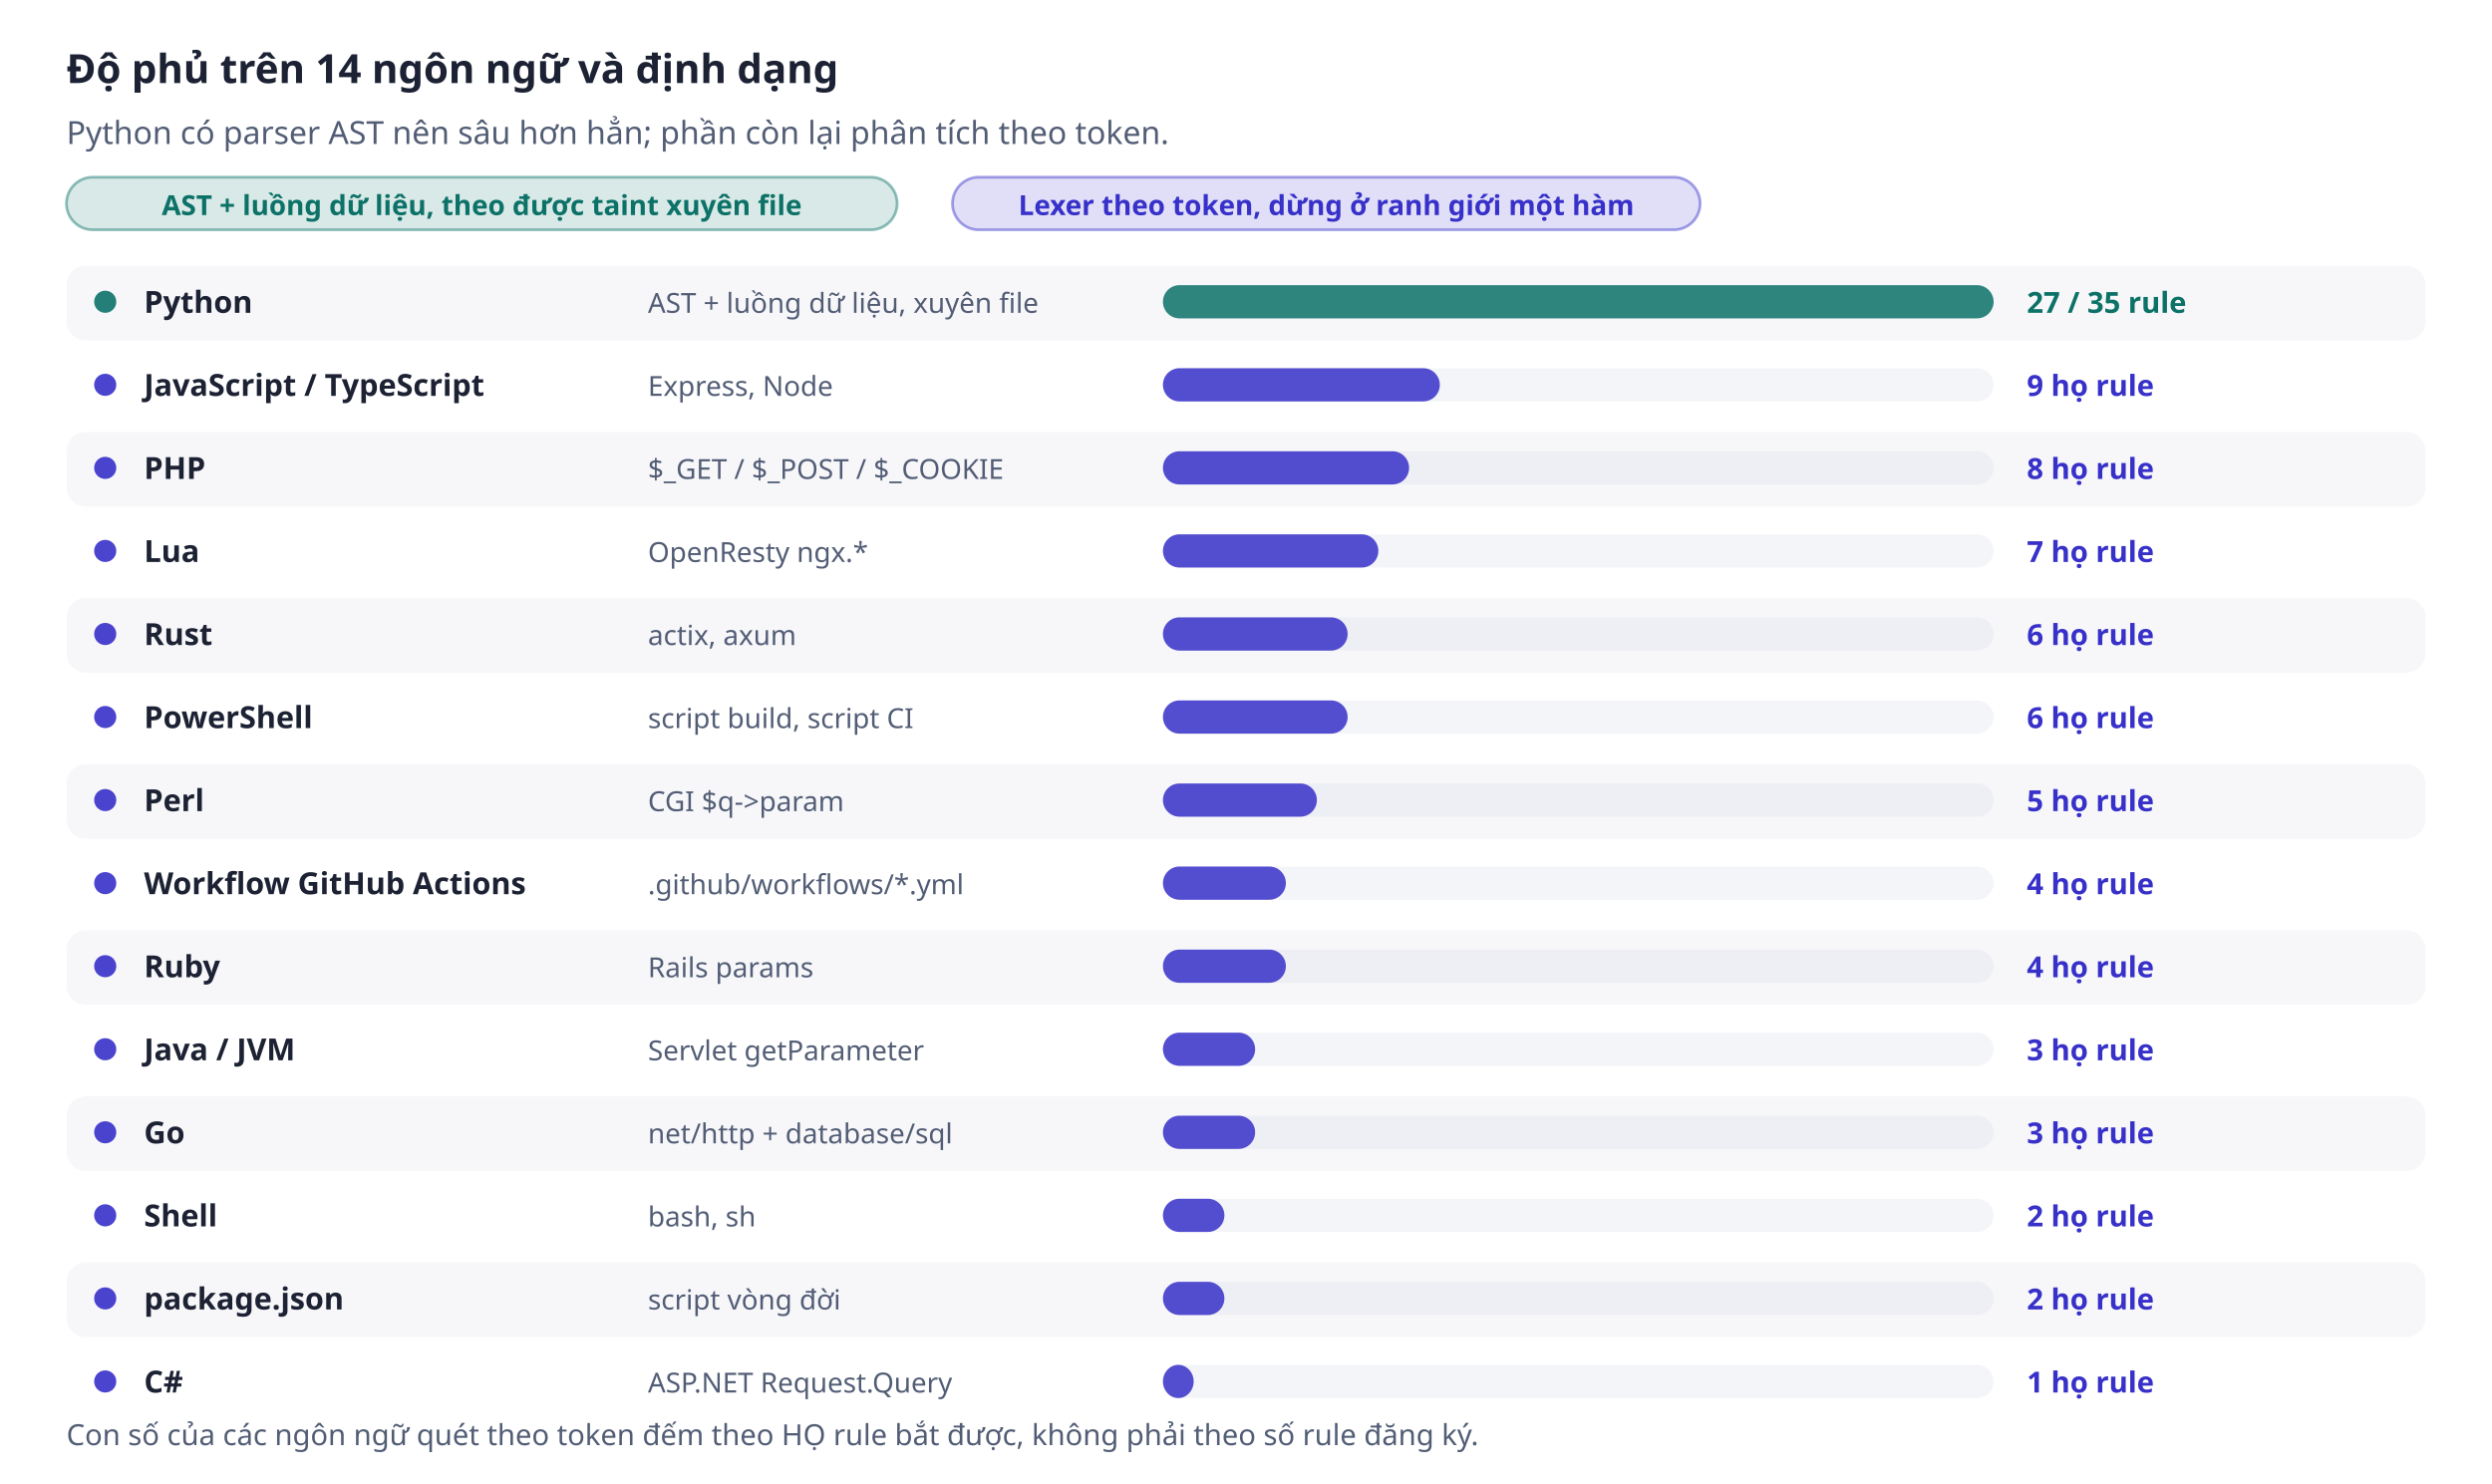
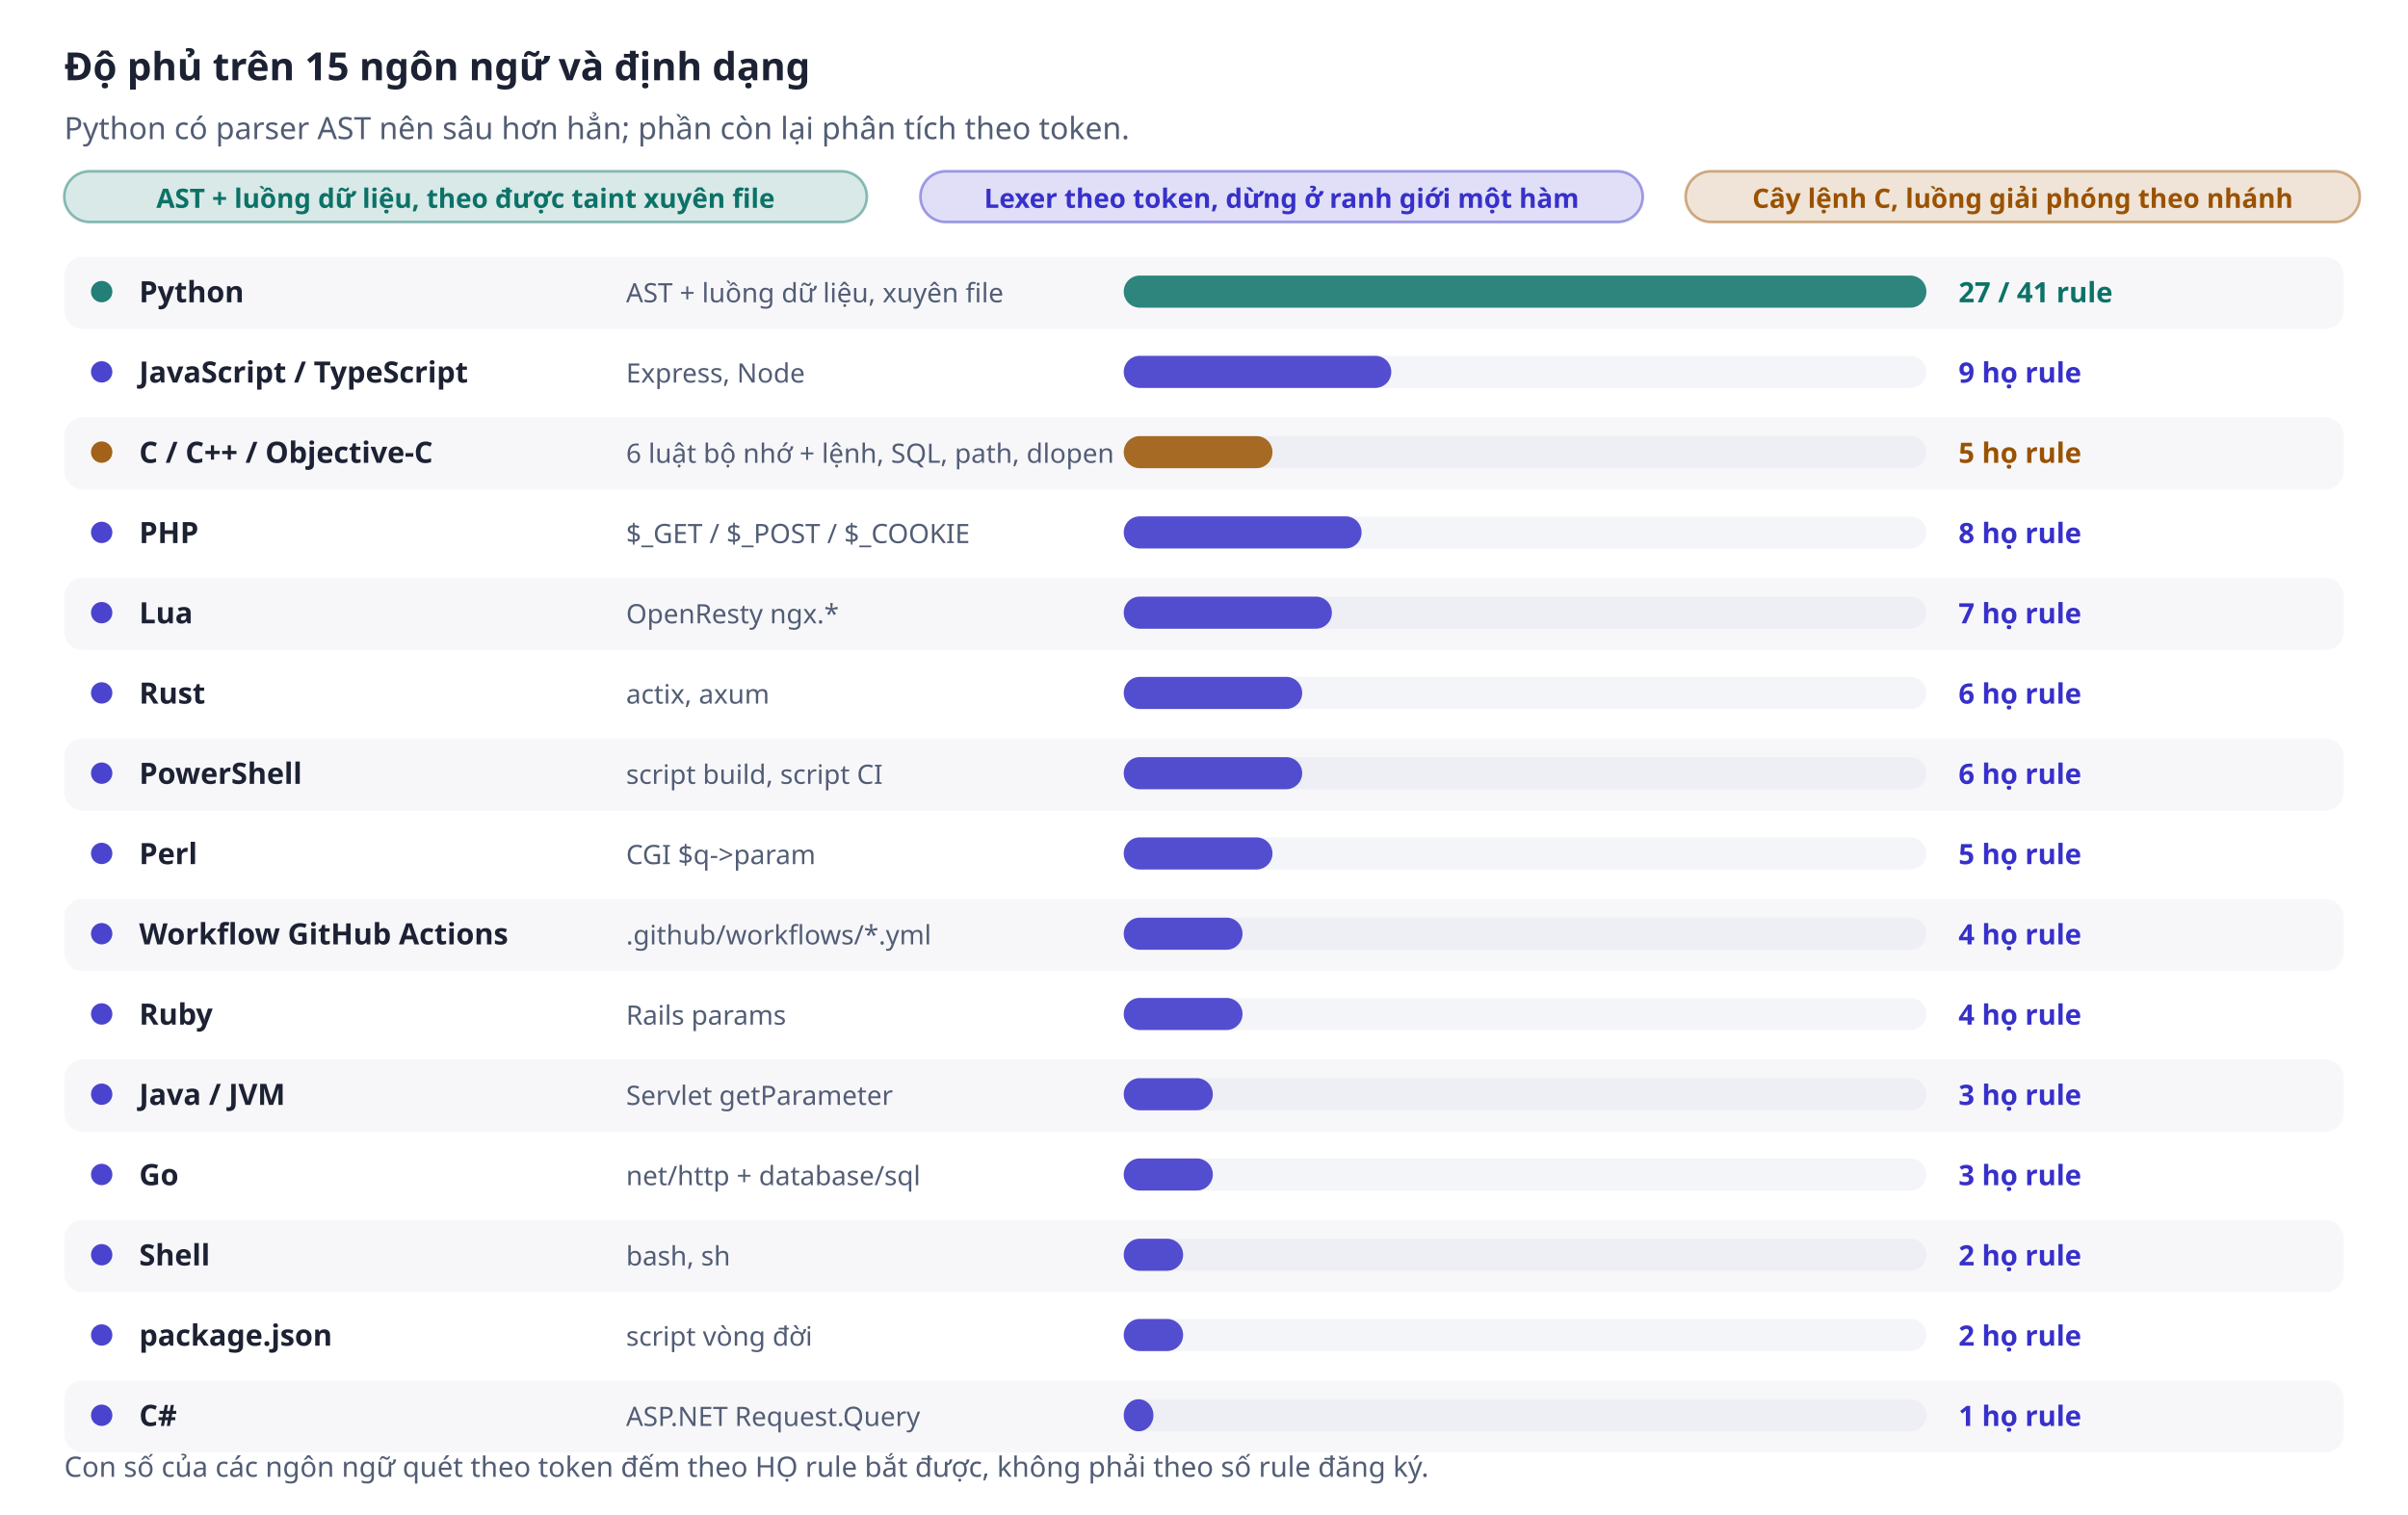
- <svg xmlns="http://www.w3.org/2000/svg" viewBox="0 0 900 536" width="900" height="536" role="img">
+ <svg xmlns="http://www.w3.org/2000/svg" viewBox="0 0 900 566" width="900" height="566" role="img">
  <defs>
    <marker id="alight" viewBox="0 0 10 10" refX="9" refY="5" markerWidth="6" markerHeight="6" orient="auto-start-reverse">
      <path d="M 0 0 L 10 5 L 0 10 z" fill="#525d75" opacity="0.75" />
    </marker>
  </defs>
-   <text x="24" y="30" font-family="Segoe UI, system-ui, -apple-system, sans-serif" font-size="14.5" fill="#1c2233" text-anchor="start" font-weight="700">Độ phủ trên 14 ngôn ngữ và định dạng</text>
+   <text x="24" y="30" font-family="Segoe UI, system-ui, -apple-system, sans-serif" font-size="14.5" fill="#1c2233" text-anchor="start" font-weight="700">Độ phủ trên 15 ngôn ngữ và định dạng</text>
  <text x="24" y="52" font-family="Segoe UI, system-ui, -apple-system, sans-serif" font-size="11.5" fill="#525d75" text-anchor="start" font-weight="400">Python có parser AST nên sâu hơn hẳn; phần còn lại phân tích theo token.</text>
  <rect x="24" y="64" width="300" height="19" rx="9.5" fill="#0c7268" opacity="0.16" />
  <rect x="24" y="64" width="300" height="19" rx="9.5" fill="none" stroke="#0c7268" stroke-width="1" opacity="0.45" />
  <text x="174" y="77.7" font-family="Segoe UI, system-ui, -apple-system, sans-serif" font-size="10" fill="#0c7268" text-anchor="middle" font-weight="700">AST + luồng dữ liệu, theo được taint xuyên file</text>
  <rect x="344" y="64" width="270" height="19" rx="9.5" fill="#3730c9" opacity="0.16" />
  <rect x="344" y="64" width="270" height="19" rx="9.5" fill="none" stroke="#3730c9" stroke-width="1" opacity="0.45" />
  <text x="479" y="77.7" font-family="Segoe UI, system-ui, -apple-system, sans-serif" font-size="10" fill="#3730c9" text-anchor="middle" font-weight="700">Lexer theo token, dừng ở ranh giới một hàm</text>
+   <rect x="630" y="64" width="252" height="19" rx="9.5" fill="#9a5200" opacity="0.16" />
+   <rect x="630" y="64" width="252" height="19" rx="9.5" fill="none" stroke="#9a5200" stroke-width="1" opacity="0.45" />
+   <text x="756" y="77.7" font-family="Segoe UI, system-ui, -apple-system, sans-serif" font-size="10" fill="#9a5200" text-anchor="middle" font-weight="700">Cây lệnh C, luồng giải phóng theo nhánh</text>
  <rect x="24" y="96" width="852" height="27" rx="7" fill="#c9cfdd" opacity="0.16" />
  <circle cx="38" cy="109" r="4" fill="#0c7268" opacity="0.90" />
  <text x="52" y="113" font-family="Segoe UI, system-ui, -apple-system, sans-serif" font-size="11" fill="#1c2233" text-anchor="start" font-weight="700">Python</text>
  <text x="234" y="113" font-family="Segoe UI, system-ui, -apple-system, sans-serif" font-size="10" fill="#525d75" text-anchor="start" font-weight="400">AST + luồng dữ liệu, xuyên file</text>
  <rect x="420" y="103" width="300" height="12" rx="6.0" fill="#c9cfdd" opacity="0.20" />
  <rect x="420" y="103" width="300" height="12" rx="6" fill="#0c7268" opacity="0.85" />
-   <text x="732" y="113" font-family="Segoe UI, system-ui, -apple-system, sans-serif" font-size="10.5" fill="#0c7268" text-anchor="start" font-weight="700">27 / 35 rule</text>
+   <text x="732" y="113" font-family="Segoe UI, system-ui, -apple-system, sans-serif" font-size="10.5" fill="#0c7268" text-anchor="start" font-weight="700">27 / 41 rule</text>
  <circle cx="38" cy="139" r="4" fill="#3730c9" opacity="0.90" />
  <text x="52" y="143" font-family="Segoe UI, system-ui, -apple-system, sans-serif" font-size="11" fill="#1c2233" text-anchor="start" font-weight="700">JavaScript / TypeScript</text>
  <text x="234" y="143" font-family="Segoe UI, system-ui, -apple-system, sans-serif" font-size="10" fill="#525d75" text-anchor="start" font-weight="400">Express, Node</text>
  <rect x="420" y="133" width="300" height="12" rx="6.0" fill="#c9cfdd" opacity="0.20" />
  <rect x="420" y="133" width="100" height="12" rx="6" fill="#3730c9" opacity="0.85" />
  <text x="732" y="143" font-family="Segoe UI, system-ui, -apple-system, sans-serif" font-size="10.5" fill="#3730c9" text-anchor="start" font-weight="700">9 họ rule</text>
  <rect x="24" y="156" width="852" height="27" rx="7" fill="#c9cfdd" opacity="0.16" />
-   <circle cx="38" cy="169" r="4" fill="#3730c9" opacity="0.90" />
-   <text x="52" y="173" font-family="Segoe UI, system-ui, -apple-system, sans-serif" font-size="11" fill="#1c2233" text-anchor="start" font-weight="700">PHP</text>
-   <text x="234" y="173" font-family="Segoe UI, system-ui, -apple-system, sans-serif" font-size="10" fill="#525d75" text-anchor="start" font-weight="400">$_GET / $_POST / $_COOKIE</text>
+   <circle cx="38" cy="169" r="4" fill="#9a5200" opacity="0.90" />
+   <text x="52" y="173" font-family="Segoe UI, system-ui, -apple-system, sans-serif" font-size="11" fill="#1c2233" text-anchor="start" font-weight="700">C / C++ / Objective-C</text>
+   <text x="234" y="173" font-family="Segoe UI, system-ui, -apple-system, sans-serif" font-size="10" fill="#525d75" text-anchor="start" font-weight="400">6 luật bộ nhớ + lệnh, SQL, path, dlopen</text>
  <rect x="420" y="163" width="300" height="12" rx="6.0" fill="#c9cfdd" opacity="0.20" />
-   <rect x="420" y="163" width="88.9" height="12" rx="6" fill="#3730c9" opacity="0.85" />
-   <text x="732" y="173" font-family="Segoe UI, system-ui, -apple-system, sans-serif" font-size="10.5" fill="#3730c9" text-anchor="start" font-weight="700">8 họ rule</text>
+   <rect x="420" y="163" width="55.6" height="12" rx="6" fill="#9a5200" opacity="0.85" />
+   <text x="732" y="173" font-family="Segoe UI, system-ui, -apple-system, sans-serif" font-size="10.5" fill="#9a5200" text-anchor="start" font-weight="700">5 họ rule</text>
  <circle cx="38" cy="199" r="4" fill="#3730c9" opacity="0.90" />
-   <text x="52" y="203" font-family="Segoe UI, system-ui, -apple-system, sans-serif" font-size="11" fill="#1c2233" text-anchor="start" font-weight="700">Lua</text>
-   <text x="234" y="203" font-family="Segoe UI, system-ui, -apple-system, sans-serif" font-size="10" fill="#525d75" text-anchor="start" font-weight="400">OpenResty ngx.*</text>
+   <text x="52" y="203" font-family="Segoe UI, system-ui, -apple-system, sans-serif" font-size="11" fill="#1c2233" text-anchor="start" font-weight="700">PHP</text>
+   <text x="234" y="203" font-family="Segoe UI, system-ui, -apple-system, sans-serif" font-size="10" fill="#525d75" text-anchor="start" font-weight="400">$_GET / $_POST / $_COOKIE</text>
  <rect x="420" y="193" width="300" height="12" rx="6.0" fill="#c9cfdd" opacity="0.20" />
-   <rect x="420" y="193" width="77.8" height="12" rx="6" fill="#3730c9" opacity="0.85" />
-   <text x="732" y="203" font-family="Segoe UI, system-ui, -apple-system, sans-serif" font-size="10.5" fill="#3730c9" text-anchor="start" font-weight="700">7 họ rule</text>
+   <rect x="420" y="193" width="88.9" height="12" rx="6" fill="#3730c9" opacity="0.85" />
+   <text x="732" y="203" font-family="Segoe UI, system-ui, -apple-system, sans-serif" font-size="10.5" fill="#3730c9" text-anchor="start" font-weight="700">8 họ rule</text>
  <rect x="24" y="216" width="852" height="27" rx="7" fill="#c9cfdd" opacity="0.16" />
  <circle cx="38" cy="229" r="4" fill="#3730c9" opacity="0.90" />
-   <text x="52" y="233" font-family="Segoe UI, system-ui, -apple-system, sans-serif" font-size="11" fill="#1c2233" text-anchor="start" font-weight="700">Rust</text>
-   <text x="234" y="233" font-family="Segoe UI, system-ui, -apple-system, sans-serif" font-size="10" fill="#525d75" text-anchor="start" font-weight="400">actix, axum</text>
+   <text x="52" y="233" font-family="Segoe UI, system-ui, -apple-system, sans-serif" font-size="11" fill="#1c2233" text-anchor="start" font-weight="700">Lua</text>
+   <text x="234" y="233" font-family="Segoe UI, system-ui, -apple-system, sans-serif" font-size="10" fill="#525d75" text-anchor="start" font-weight="400">OpenResty ngx.*</text>
  <rect x="420" y="223" width="300" height="12" rx="6.0" fill="#c9cfdd" opacity="0.20" />
-   <rect x="420" y="223" width="66.7" height="12" rx="6" fill="#3730c9" opacity="0.85" />
-   <text x="732" y="233" font-family="Segoe UI, system-ui, -apple-system, sans-serif" font-size="10.5" fill="#3730c9" text-anchor="start" font-weight="700">6 họ rule</text>
+   <rect x="420" y="223" width="77.8" height="12" rx="6" fill="#3730c9" opacity="0.85" />
+   <text x="732" y="233" font-family="Segoe UI, system-ui, -apple-system, sans-serif" font-size="10.5" fill="#3730c9" text-anchor="start" font-weight="700">7 họ rule</text>
  <circle cx="38" cy="259" r="4" fill="#3730c9" opacity="0.90" />
-   <text x="52" y="263" font-family="Segoe UI, system-ui, -apple-system, sans-serif" font-size="11" fill="#1c2233" text-anchor="start" font-weight="700">PowerShell</text>
-   <text x="234" y="263" font-family="Segoe UI, system-ui, -apple-system, sans-serif" font-size="10" fill="#525d75" text-anchor="start" font-weight="400">script build, script CI</text>
+   <text x="52" y="263" font-family="Segoe UI, system-ui, -apple-system, sans-serif" font-size="11" fill="#1c2233" text-anchor="start" font-weight="700">Rust</text>
+   <text x="234" y="263" font-family="Segoe UI, system-ui, -apple-system, sans-serif" font-size="10" fill="#525d75" text-anchor="start" font-weight="400">actix, axum</text>
  <rect x="420" y="253" width="300" height="12" rx="6.0" fill="#c9cfdd" opacity="0.20" />
  <rect x="420" y="253" width="66.7" height="12" rx="6" fill="#3730c9" opacity="0.85" />
  <text x="732" y="263" font-family="Segoe UI, system-ui, -apple-system, sans-serif" font-size="10.5" fill="#3730c9" text-anchor="start" font-weight="700">6 họ rule</text>
  <rect x="24" y="276" width="852" height="27" rx="7" fill="#c9cfdd" opacity="0.16" />
  <circle cx="38" cy="289" r="4" fill="#3730c9" opacity="0.90" />
-   <text x="52" y="293" font-family="Segoe UI, system-ui, -apple-system, sans-serif" font-size="11" fill="#1c2233" text-anchor="start" font-weight="700">Perl</text>
-   <text x="234" y="293" font-family="Segoe UI, system-ui, -apple-system, sans-serif" font-size="10" fill="#525d75" text-anchor="start" font-weight="400">CGI $q-&gt;param</text>
+   <text x="52" y="293" font-family="Segoe UI, system-ui, -apple-system, sans-serif" font-size="11" fill="#1c2233" text-anchor="start" font-weight="700">PowerShell</text>
+   <text x="234" y="293" font-family="Segoe UI, system-ui, -apple-system, sans-serif" font-size="10" fill="#525d75" text-anchor="start" font-weight="400">script build, script CI</text>
  <rect x="420" y="283" width="300" height="12" rx="6.0" fill="#c9cfdd" opacity="0.20" />
-   <rect x="420" y="283" width="55.6" height="12" rx="6" fill="#3730c9" opacity="0.85" />
-   <text x="732" y="293" font-family="Segoe UI, system-ui, -apple-system, sans-serif" font-size="10.5" fill="#3730c9" text-anchor="start" font-weight="700">5 họ rule</text>
+   <rect x="420" y="283" width="66.7" height="12" rx="6" fill="#3730c9" opacity="0.85" />
+   <text x="732" y="293" font-family="Segoe UI, system-ui, -apple-system, sans-serif" font-size="10.5" fill="#3730c9" text-anchor="start" font-weight="700">6 họ rule</text>
  <circle cx="38" cy="319" r="4" fill="#3730c9" opacity="0.90" />
-   <text x="52" y="323" font-family="Segoe UI, system-ui, -apple-system, sans-serif" font-size="11" fill="#1c2233" text-anchor="start" font-weight="700">Workflow GitHub Actions</text>
-   <text x="234" y="323" font-family="Segoe UI, system-ui, -apple-system, sans-serif" font-size="10" fill="#525d75" text-anchor="start" font-weight="400">.github/workflows/*.yml</text>
+   <text x="52" y="323" font-family="Segoe UI, system-ui, -apple-system, sans-serif" font-size="11" fill="#1c2233" text-anchor="start" font-weight="700">Perl</text>
+   <text x="234" y="323" font-family="Segoe UI, system-ui, -apple-system, sans-serif" font-size="10" fill="#525d75" text-anchor="start" font-weight="400">CGI $q-&gt;param</text>
  <rect x="420" y="313" width="300" height="12" rx="6.0" fill="#c9cfdd" opacity="0.20" />
-   <rect x="420" y="313" width="44.4" height="12" rx="6" fill="#3730c9" opacity="0.85" />
-   <text x="732" y="323" font-family="Segoe UI, system-ui, -apple-system, sans-serif" font-size="10.5" fill="#3730c9" text-anchor="start" font-weight="700">4 họ rule</text>
+   <rect x="420" y="313" width="55.6" height="12" rx="6" fill="#3730c9" opacity="0.85" />
+   <text x="732" y="323" font-family="Segoe UI, system-ui, -apple-system, sans-serif" font-size="10.5" fill="#3730c9" text-anchor="start" font-weight="700">5 họ rule</text>
  <rect x="24" y="336" width="852" height="27" rx="7" fill="#c9cfdd" opacity="0.16" />
  <circle cx="38" cy="349" r="4" fill="#3730c9" opacity="0.90" />
-   <text x="52" y="353" font-family="Segoe UI, system-ui, -apple-system, sans-serif" font-size="11" fill="#1c2233" text-anchor="start" font-weight="700">Ruby</text>
-   <text x="234" y="353" font-family="Segoe UI, system-ui, -apple-system, sans-serif" font-size="10" fill="#525d75" text-anchor="start" font-weight="400">Rails params</text>
+   <text x="52" y="353" font-family="Segoe UI, system-ui, -apple-system, sans-serif" font-size="11" fill="#1c2233" text-anchor="start" font-weight="700">Workflow GitHub Actions</text>
+   <text x="234" y="353" font-family="Segoe UI, system-ui, -apple-system, sans-serif" font-size="10" fill="#525d75" text-anchor="start" font-weight="400">.github/workflows/*.yml</text>
  <rect x="420" y="343" width="300" height="12" rx="6.0" fill="#c9cfdd" opacity="0.20" />
  <rect x="420" y="343" width="44.4" height="12" rx="6" fill="#3730c9" opacity="0.85" />
  <text x="732" y="353" font-family="Segoe UI, system-ui, -apple-system, sans-serif" font-size="10.5" fill="#3730c9" text-anchor="start" font-weight="700">4 họ rule</text>
  <circle cx="38" cy="379" r="4" fill="#3730c9" opacity="0.90" />
-   <text x="52" y="383" font-family="Segoe UI, system-ui, -apple-system, sans-serif" font-size="11" fill="#1c2233" text-anchor="start" font-weight="700">Java / JVM</text>
-   <text x="234" y="383" font-family="Segoe UI, system-ui, -apple-system, sans-serif" font-size="10" fill="#525d75" text-anchor="start" font-weight="400">Servlet getParameter</text>
+   <text x="52" y="383" font-family="Segoe UI, system-ui, -apple-system, sans-serif" font-size="11" fill="#1c2233" text-anchor="start" font-weight="700">Ruby</text>
+   <text x="234" y="383" font-family="Segoe UI, system-ui, -apple-system, sans-serif" font-size="10" fill="#525d75" text-anchor="start" font-weight="400">Rails params</text>
  <rect x="420" y="373" width="300" height="12" rx="6.0" fill="#c9cfdd" opacity="0.20" />
-   <rect x="420" y="373" width="33.3" height="12" rx="6" fill="#3730c9" opacity="0.85" />
-   <text x="732" y="383" font-family="Segoe UI, system-ui, -apple-system, sans-serif" font-size="10.5" fill="#3730c9" text-anchor="start" font-weight="700">3 họ rule</text>
+   <rect x="420" y="373" width="44.4" height="12" rx="6" fill="#3730c9" opacity="0.85" />
+   <text x="732" y="383" font-family="Segoe UI, system-ui, -apple-system, sans-serif" font-size="10.5" fill="#3730c9" text-anchor="start" font-weight="700">4 họ rule</text>
  <rect x="24" y="396" width="852" height="27" rx="7" fill="#c9cfdd" opacity="0.16" />
  <circle cx="38" cy="409" r="4" fill="#3730c9" opacity="0.90" />
-   <text x="52" y="413" font-family="Segoe UI, system-ui, -apple-system, sans-serif" font-size="11" fill="#1c2233" text-anchor="start" font-weight="700">Go</text>
-   <text x="234" y="413" font-family="Segoe UI, system-ui, -apple-system, sans-serif" font-size="10" fill="#525d75" text-anchor="start" font-weight="400">net/http + database/sql</text>
+   <text x="52" y="413" font-family="Segoe UI, system-ui, -apple-system, sans-serif" font-size="11" fill="#1c2233" text-anchor="start" font-weight="700">Java / JVM</text>
+   <text x="234" y="413" font-family="Segoe UI, system-ui, -apple-system, sans-serif" font-size="10" fill="#525d75" text-anchor="start" font-weight="400">Servlet getParameter</text>
  <rect x="420" y="403" width="300" height="12" rx="6.0" fill="#c9cfdd" opacity="0.20" />
  <rect x="420" y="403" width="33.3" height="12" rx="6" fill="#3730c9" opacity="0.85" />
  <text x="732" y="413" font-family="Segoe UI, system-ui, -apple-system, sans-serif" font-size="10.5" fill="#3730c9" text-anchor="start" font-weight="700">3 họ rule</text>
  <circle cx="38" cy="439" r="4" fill="#3730c9" opacity="0.90" />
-   <text x="52" y="443" font-family="Segoe UI, system-ui, -apple-system, sans-serif" font-size="11" fill="#1c2233" text-anchor="start" font-weight="700">Shell</text>
-   <text x="234" y="443" font-family="Segoe UI, system-ui, -apple-system, sans-serif" font-size="10" fill="#525d75" text-anchor="start" font-weight="400">bash, sh</text>
+   <text x="52" y="443" font-family="Segoe UI, system-ui, -apple-system, sans-serif" font-size="11" fill="#1c2233" text-anchor="start" font-weight="700">Go</text>
+   <text x="234" y="443" font-family="Segoe UI, system-ui, -apple-system, sans-serif" font-size="10" fill="#525d75" text-anchor="start" font-weight="400">net/http + database/sql</text>
  <rect x="420" y="433" width="300" height="12" rx="6.0" fill="#c9cfdd" opacity="0.20" />
-   <rect x="420" y="433" width="22.2" height="12" rx="6" fill="#3730c9" opacity="0.85" />
-   <text x="732" y="443" font-family="Segoe UI, system-ui, -apple-system, sans-serif" font-size="10.5" fill="#3730c9" text-anchor="start" font-weight="700">2 họ rule</text>
+   <rect x="420" y="433" width="33.3" height="12" rx="6" fill="#3730c9" opacity="0.85" />
+   <text x="732" y="443" font-family="Segoe UI, system-ui, -apple-system, sans-serif" font-size="10.5" fill="#3730c9" text-anchor="start" font-weight="700">3 họ rule</text>
  <rect x="24" y="456" width="852" height="27" rx="7" fill="#c9cfdd" opacity="0.16" />
  <circle cx="38" cy="469" r="4" fill="#3730c9" opacity="0.90" />
-   <text x="52" y="473" font-family="Segoe UI, system-ui, -apple-system, sans-serif" font-size="11" fill="#1c2233" text-anchor="start" font-weight="700">package.json</text>
-   <text x="234" y="473" font-family="Segoe UI, system-ui, -apple-system, sans-serif" font-size="10" fill="#525d75" text-anchor="start" font-weight="400">script vòng đời</text>
+   <text x="52" y="473" font-family="Segoe UI, system-ui, -apple-system, sans-serif" font-size="11" fill="#1c2233" text-anchor="start" font-weight="700">Shell</text>
+   <text x="234" y="473" font-family="Segoe UI, system-ui, -apple-system, sans-serif" font-size="10" fill="#525d75" text-anchor="start" font-weight="400">bash, sh</text>
  <rect x="420" y="463" width="300" height="12" rx="6.0" fill="#c9cfdd" opacity="0.20" />
  <rect x="420" y="463" width="22.2" height="12" rx="6" fill="#3730c9" opacity="0.85" />
  <text x="732" y="473" font-family="Segoe UI, system-ui, -apple-system, sans-serif" font-size="10.5" fill="#3730c9" text-anchor="start" font-weight="700">2 họ rule</text>
  <circle cx="38" cy="499" r="4" fill="#3730c9" opacity="0.90" />
-   <text x="52" y="503" font-family="Segoe UI, system-ui, -apple-system, sans-serif" font-size="11" fill="#1c2233" text-anchor="start" font-weight="700">C#</text>
-   <text x="234" y="503" font-family="Segoe UI, system-ui, -apple-system, sans-serif" font-size="10" fill="#525d75" text-anchor="start" font-weight="400">ASP.NET Request.Query</text>
+   <text x="52" y="503" font-family="Segoe UI, system-ui, -apple-system, sans-serif" font-size="11" fill="#1c2233" text-anchor="start" font-weight="700">package.json</text>
+   <text x="234" y="503" font-family="Segoe UI, system-ui, -apple-system, sans-serif" font-size="10" fill="#525d75" text-anchor="start" font-weight="400">script vòng đời</text>
  <rect x="420" y="493" width="300" height="12" rx="6.0" fill="#c9cfdd" opacity="0.20" />
-   <rect x="420" y="493" width="11.1" height="12" rx="6" fill="#3730c9" opacity="0.85" />
-   <text x="732" y="503" font-family="Segoe UI, system-ui, -apple-system, sans-serif" font-size="10.5" fill="#3730c9" text-anchor="start" font-weight="700">1 họ rule</text>
-   <text x="24" y="522" font-family="Segoe UI, system-ui, -apple-system, sans-serif" font-size="10.5" fill="#525d75" text-anchor="start" font-weight="400">Con số của các ngôn ngữ quét theo token đếm theo HỌ rule bắt được, không phải theo số rule đăng ký.</text>
+   <rect x="420" y="493" width="22.2" height="12" rx="6" fill="#3730c9" opacity="0.85" />
+   <text x="732" y="503" font-family="Segoe UI, system-ui, -apple-system, sans-serif" font-size="10.5" fill="#3730c9" text-anchor="start" font-weight="700">2 họ rule</text>
+   <rect x="24" y="516" width="852" height="27" rx="7" fill="#c9cfdd" opacity="0.16" />
+   <circle cx="38" cy="529" r="4" fill="#3730c9" opacity="0.90" />
+   <text x="52" y="533" font-family="Segoe UI, system-ui, -apple-system, sans-serif" font-size="11" fill="#1c2233" text-anchor="start" font-weight="700">C#</text>
+   <text x="234" y="533" font-family="Segoe UI, system-ui, -apple-system, sans-serif" font-size="10" fill="#525d75" text-anchor="start" font-weight="400">ASP.NET Request.Query</text>
+   <rect x="420" y="523" width="300" height="12" rx="6.0" fill="#c9cfdd" opacity="0.20" />
+   <rect x="420" y="523" width="11.1" height="12" rx="6" fill="#3730c9" opacity="0.85" />
+   <text x="732" y="533" font-family="Segoe UI, system-ui, -apple-system, sans-serif" font-size="10.5" fill="#3730c9" text-anchor="start" font-weight="700">1 họ rule</text>
+   <text x="24" y="552" font-family="Segoe UI, system-ui, -apple-system, sans-serif" font-size="10.5" fill="#525d75" text-anchor="start" font-weight="400">Con số của các ngôn ngữ quét theo token đếm theo HỌ rule bắt được, không phải theo số rule đăng ký.</text>
</svg>
